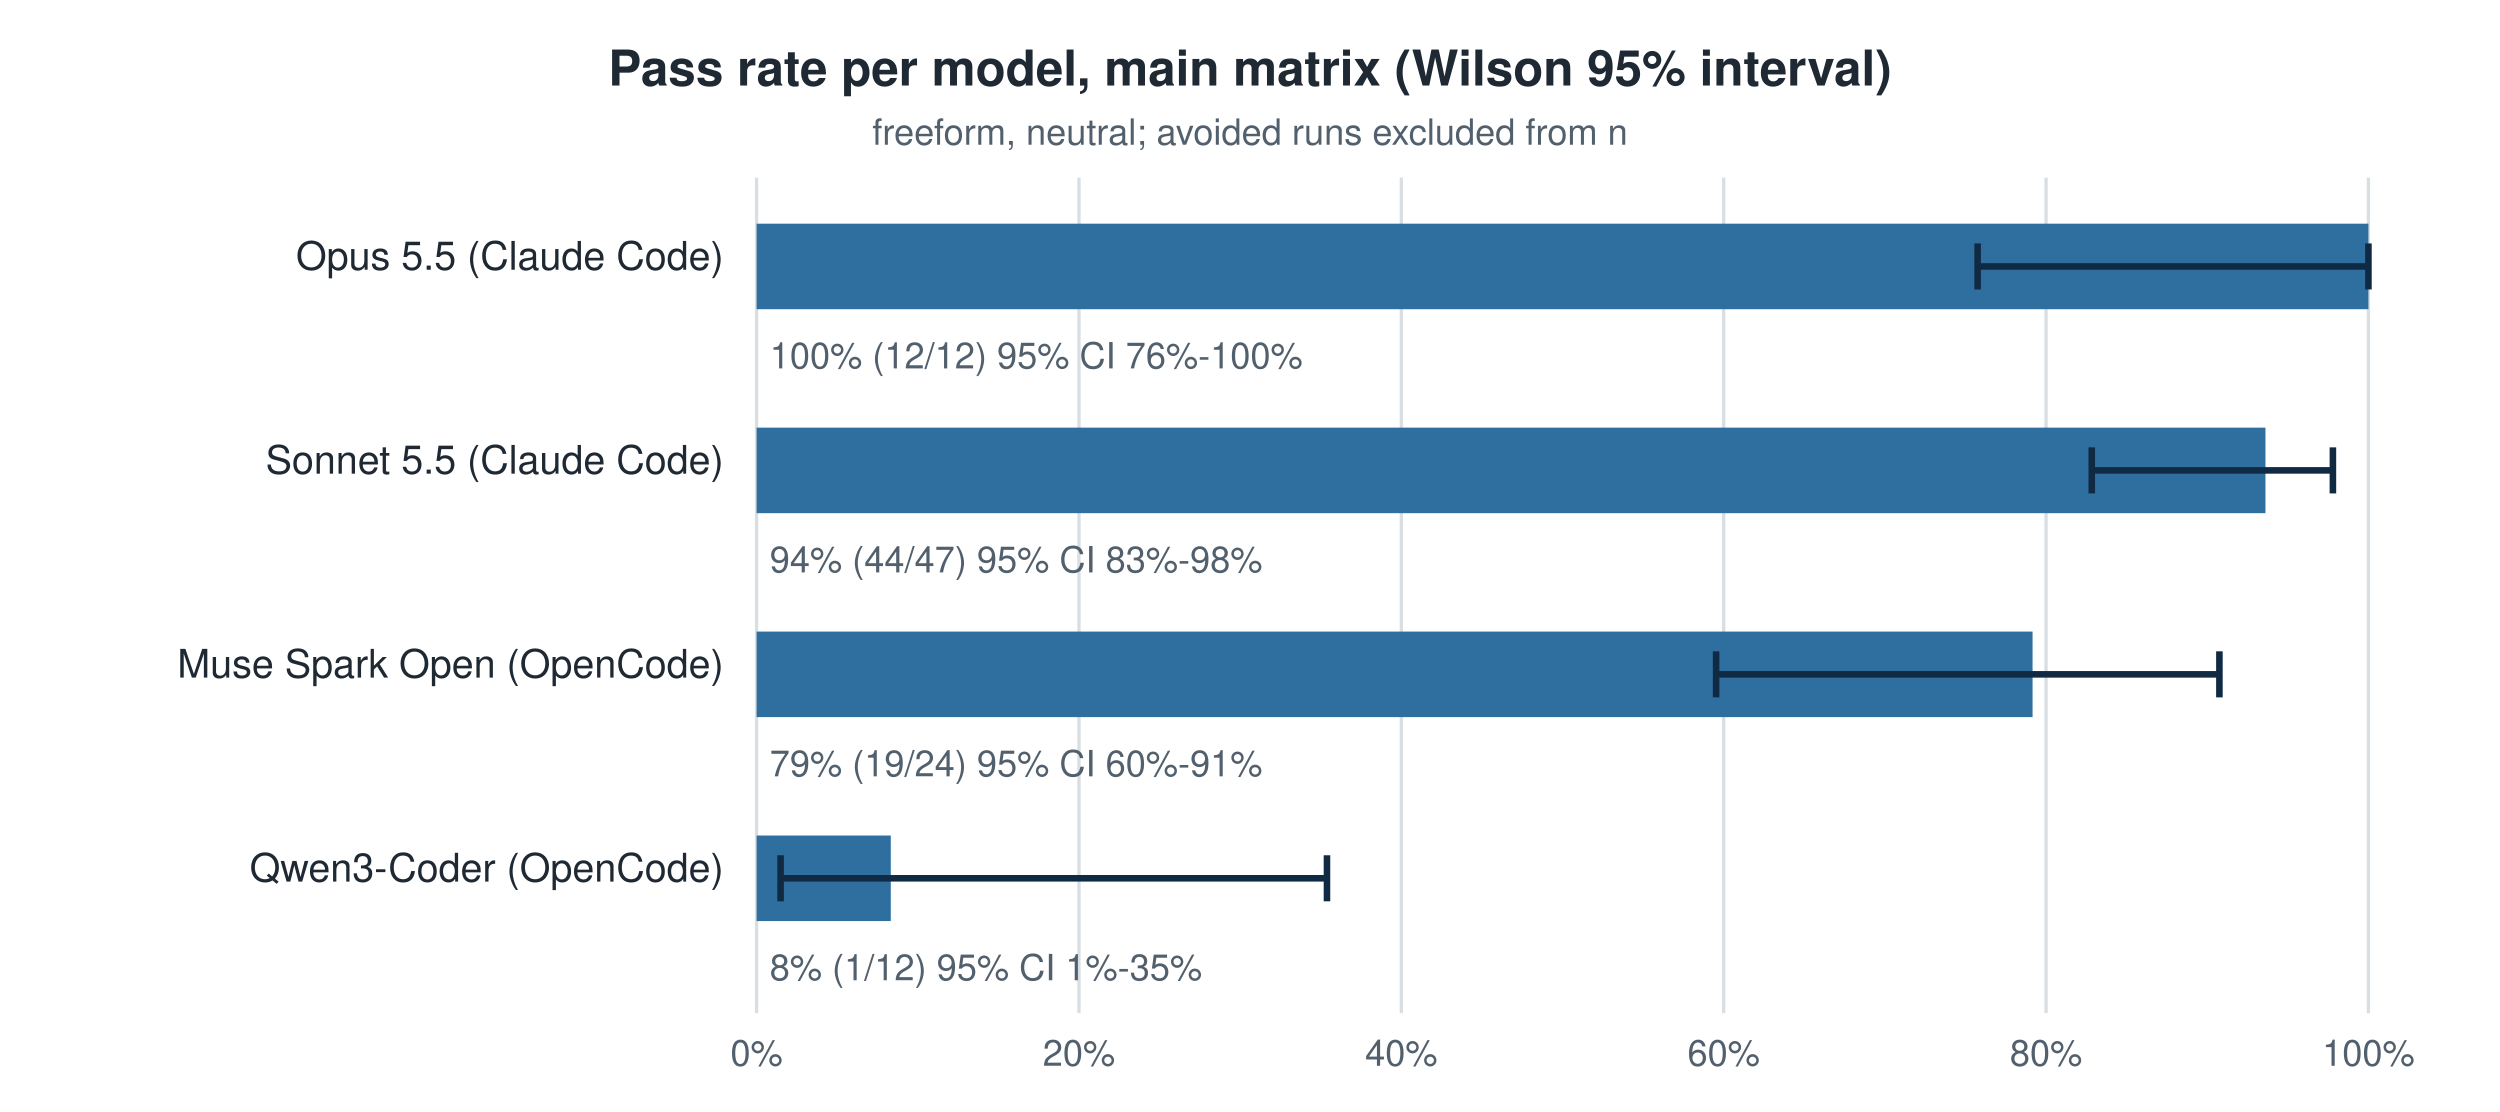
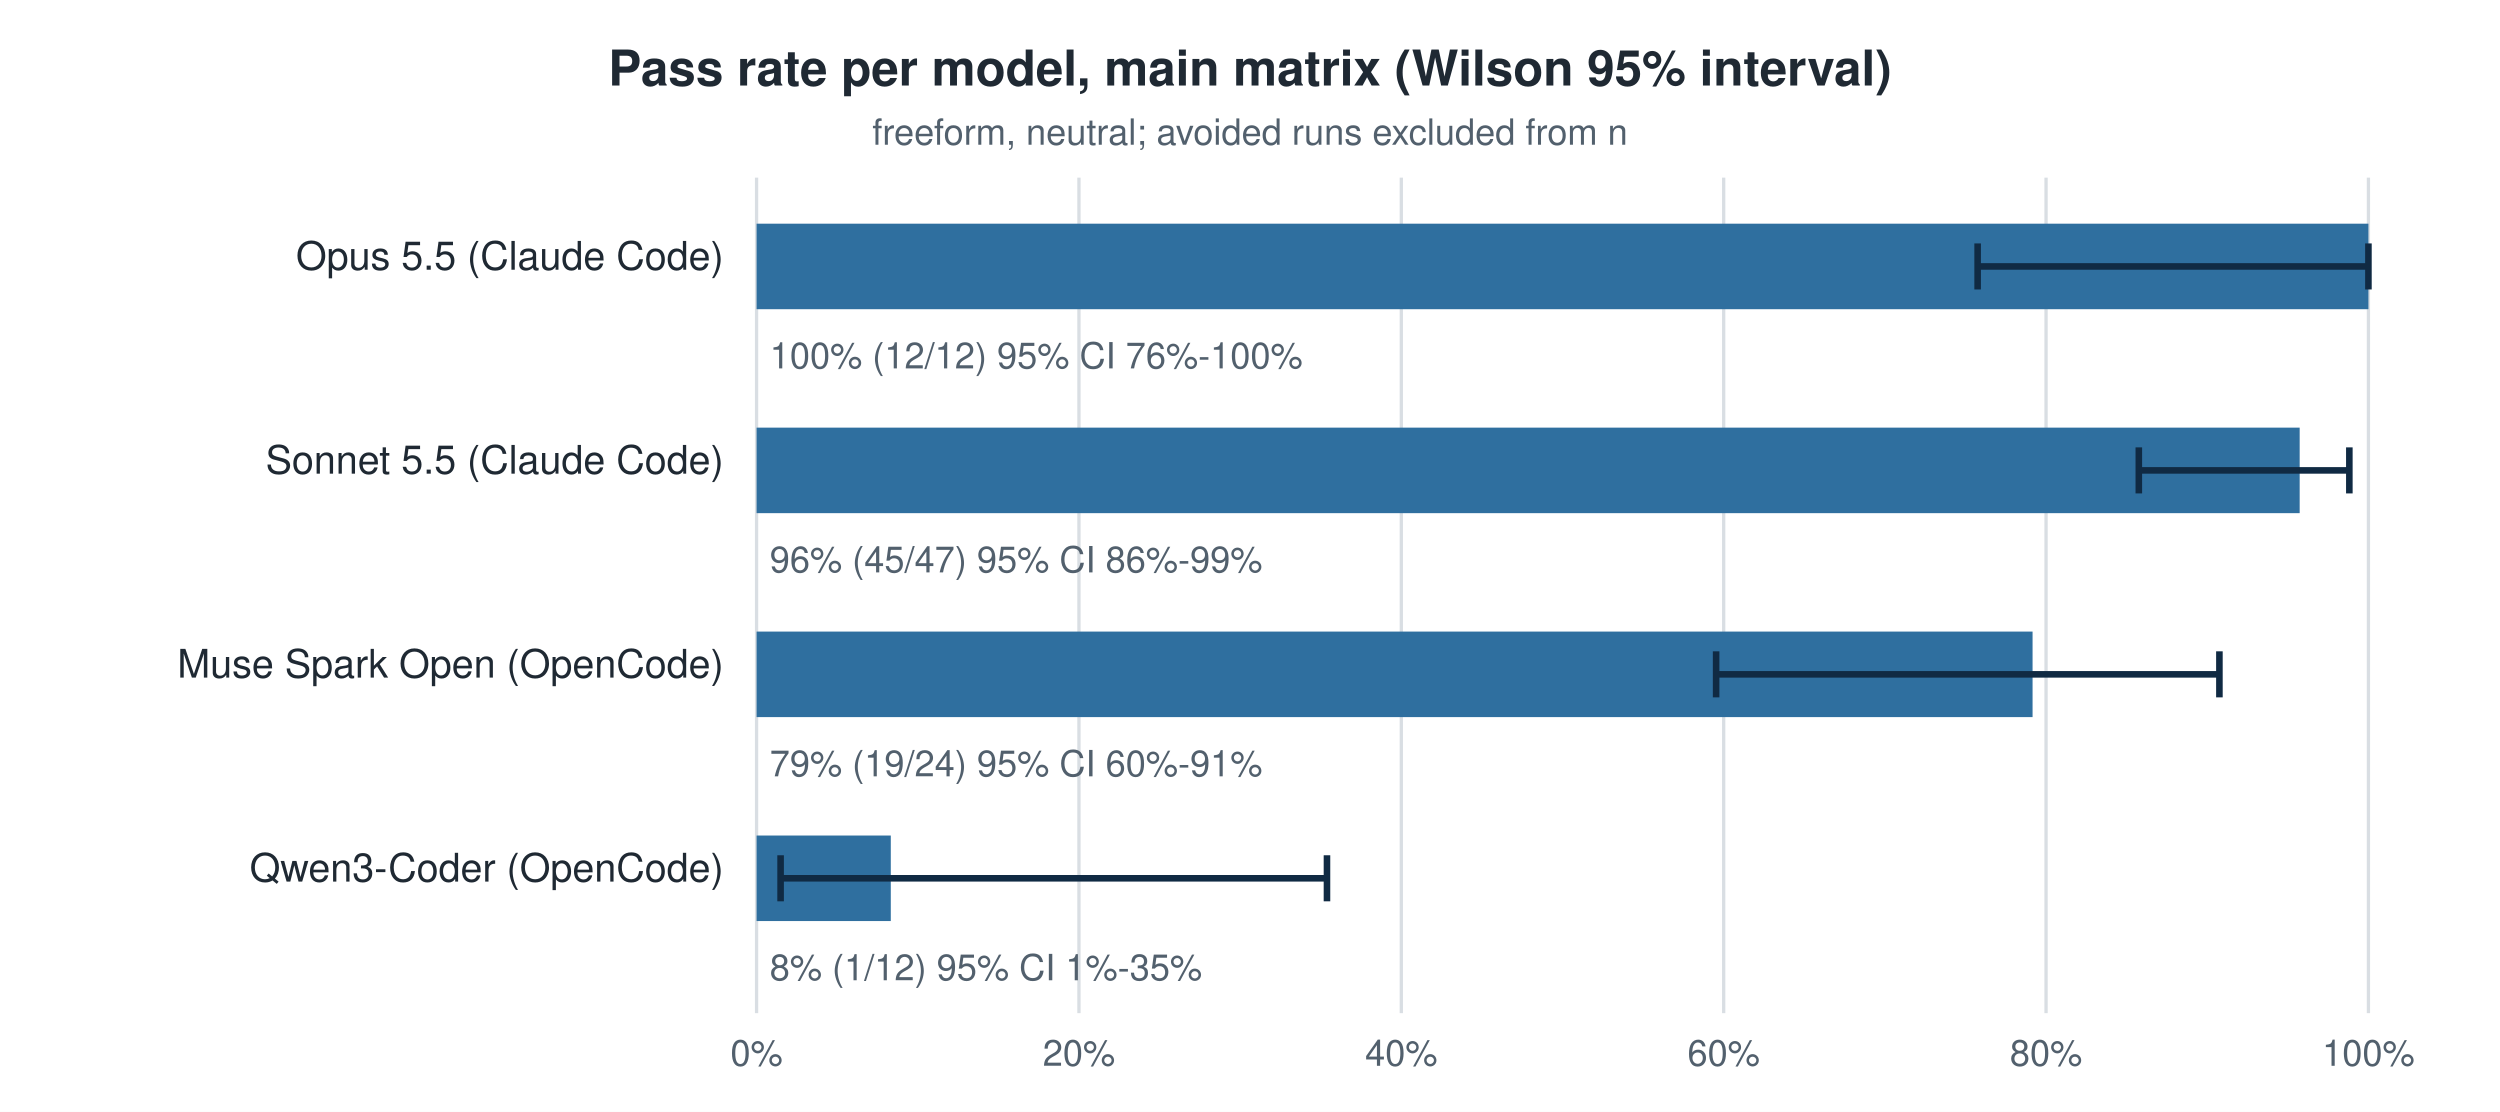
<svg xmlns="http://www.w3.org/2000/svg" viewBox="0 0 760 338" width="760" height="338" role="img" aria-label="Pass rate per model with Wilson 95% intervals" font-family="Helvetica,Arial,sans-serif">
  <rect width="760" height="338" fill="#ffffff" />
  <text x="380.0" y="26.0" font-size="15" text-anchor="middle" fill="#1f2933" font-weight="bold">Pass rate per model, main matrix (Wilson 95% interval)</text>
  <text x="380.0" y="44.0" font-size="11" text-anchor="middle" fill="#52606d" font-weight="normal">freeform, neutral; avoided runs excluded from n</text>
  <line x1="230.0" y1="54" x2="230.0" y2="308" stroke="#d9dee3" />
  <text x="230.0" y="324.0" font-size="11" text-anchor="middle" fill="#52606d" font-weight="normal">0%</text>
  <line x1="328.0" y1="54" x2="328.0" y2="308" stroke="#d9dee3" />
  <text x="328.0" y="324.0" font-size="11" text-anchor="middle" fill="#52606d" font-weight="normal">20%</text>
  <line x1="426.0" y1="54" x2="426.0" y2="308" stroke="#d9dee3" />
  <text x="426.0" y="324.0" font-size="11" text-anchor="middle" fill="#52606d" font-weight="normal">40%</text>
  <line x1="524.0" y1="54" x2="524.0" y2="308" stroke="#d9dee3" />
  <text x="524.0" y="324.0" font-size="11" text-anchor="middle" fill="#52606d" font-weight="normal">60%</text>
  <line x1="622.0" y1="54" x2="622.0" y2="308" stroke="#d9dee3" />
  <text x="622.0" y="324.0" font-size="11" text-anchor="middle" fill="#52606d" font-weight="normal">80%</text>
  <line x1="720.0" y1="54" x2="720.0" y2="308" stroke="#d9dee3" />
  <text x="720.0" y="324.0" font-size="11" text-anchor="middle" fill="#52606d" font-weight="normal">100%</text>
  <text x="220.0" y="82.0" font-size="12" text-anchor="end" fill="#1f2933" font-weight="normal">Opus 5.5 (Claude Code)</text>
  <rect x="230" y="68" width="490.0" height="26" fill="#2f6f9f" />
  <g stroke="#102a43" stroke-width="2">
    <line x1="601.2" y1="81" x2="720.0" y2="81" />
    <line x1="601.2" y1="74" x2="601.2" y2="88" />
    <line x1="720.0" y1="74" x2="720.0" y2="88" />
  </g>
  <text x="234.0" y="112.0" font-size="11" text-anchor="start" fill="#52606d" font-weight="normal">100%  (12/12)  95% CI 76%-100%</text>
  <text x="220.0" y="144.0" font-size="12" text-anchor="end" fill="#1f2933" font-weight="normal">Sonnet 5.5 (Claude Code)</text>
-   <rect x="230" y="130" width="458.7" height="26" fill="#2f6f9f" />
+   <rect x="230" y="130" width="469.1" height="26" fill="#2f6f9f" />
  <g stroke="#102a43" stroke-width="2">
-     <line x1="635.9" y1="143" x2="709.2" y2="143" />
-     <line x1="635.9" y1="136" x2="635.9" y2="150" />
-     <line x1="709.2" y1="136" x2="709.2" y2="150" />
+     <line x1="650.2" y1="143" x2="714.2" y2="143" />
+     <line x1="650.2" y1="136" x2="650.2" y2="150" />
+     <line x1="714.2" y1="136" x2="714.2" y2="150" />
  </g>
-   <text x="234.0" y="174.0" font-size="11" text-anchor="start" fill="#52606d" font-weight="normal">94%  (44/47)  95% CI 83%-98%</text>
+   <text x="234.0" y="174.0" font-size="11" text-anchor="start" fill="#52606d" font-weight="normal">96%  (45/47)  95% CI 86%-99%</text>
  <text x="220.0" y="206.0" font-size="12" text-anchor="end" fill="#1f2933" font-weight="normal">Muse Spark Open (OpenCode)</text>
  <rect x="230" y="192" width="387.9" height="26" fill="#2f6f9f" />
  <g stroke="#102a43" stroke-width="2">
    <line x1="521.7" y1="205" x2="674.7" y2="205" />
    <line x1="521.7" y1="198" x2="521.7" y2="212" />
    <line x1="674.7" y1="198" x2="674.7" y2="212" />
  </g>
  <text x="234.0" y="236.0" font-size="11" text-anchor="start" fill="#52606d" font-weight="normal">79%  (19/24)  95% CI 60%-91%</text>
  <text x="220.0" y="268.0" font-size="12" text-anchor="end" fill="#1f2933" font-weight="normal">Qwen3-Coder (OpenCode)</text>
  <rect x="230" y="254" width="40.8" height="26" fill="#2f6f9f" />
  <g stroke="#102a43" stroke-width="2">
    <line x1="237.3" y1="267" x2="403.4" y2="267" />
    <line x1="237.3" y1="260" x2="237.3" y2="274" />
    <line x1="403.4" y1="260" x2="403.4" y2="274" />
  </g>
  <text x="234.0" y="298.0" font-size="11" text-anchor="start" fill="#52606d" font-weight="normal">8%  (1/12)  95% CI 1%-35%</text>
</svg>
